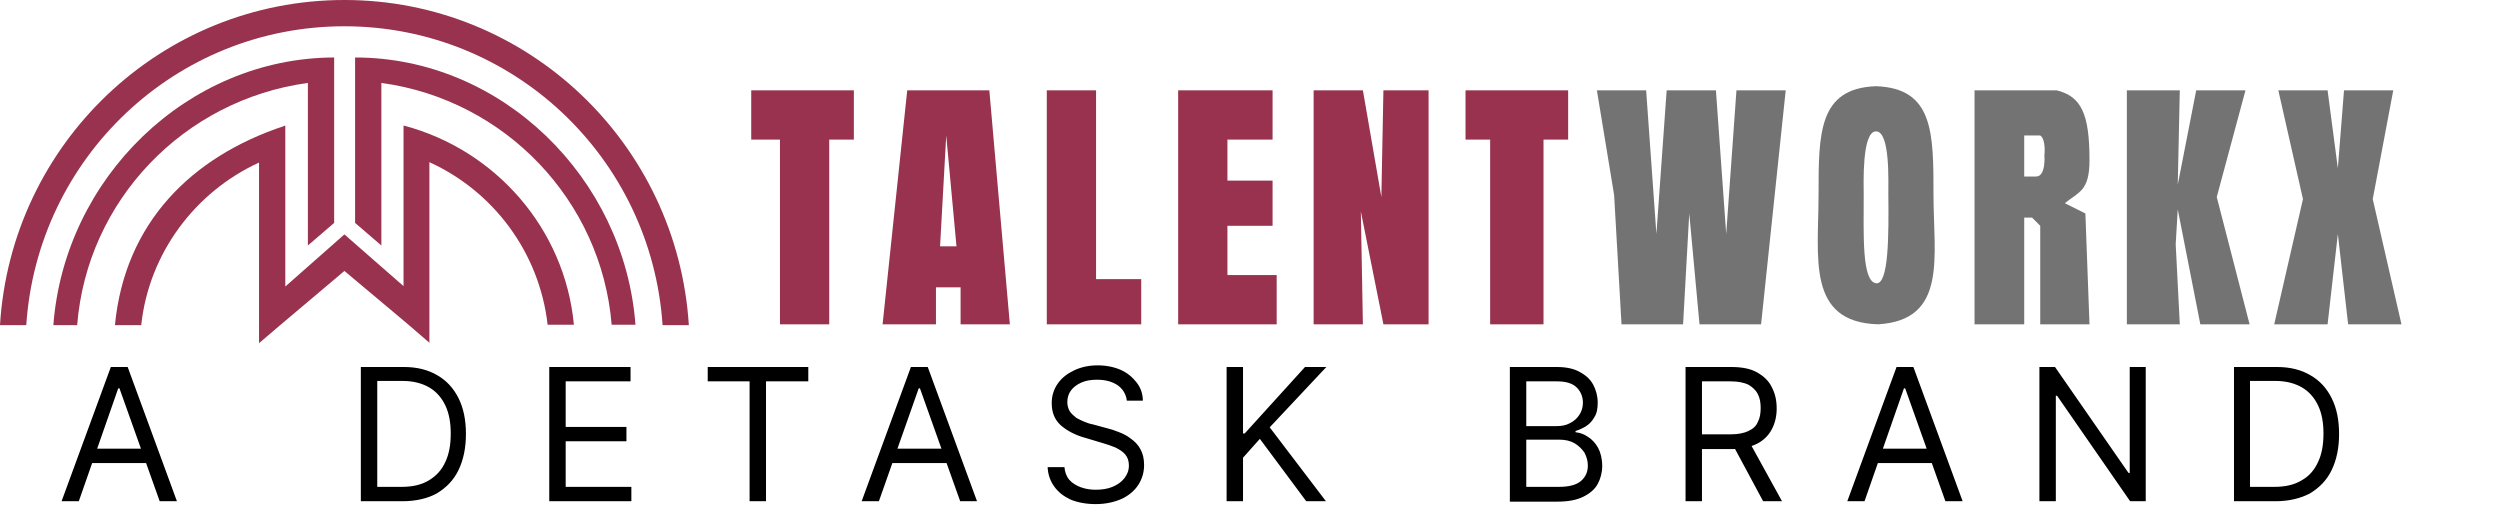
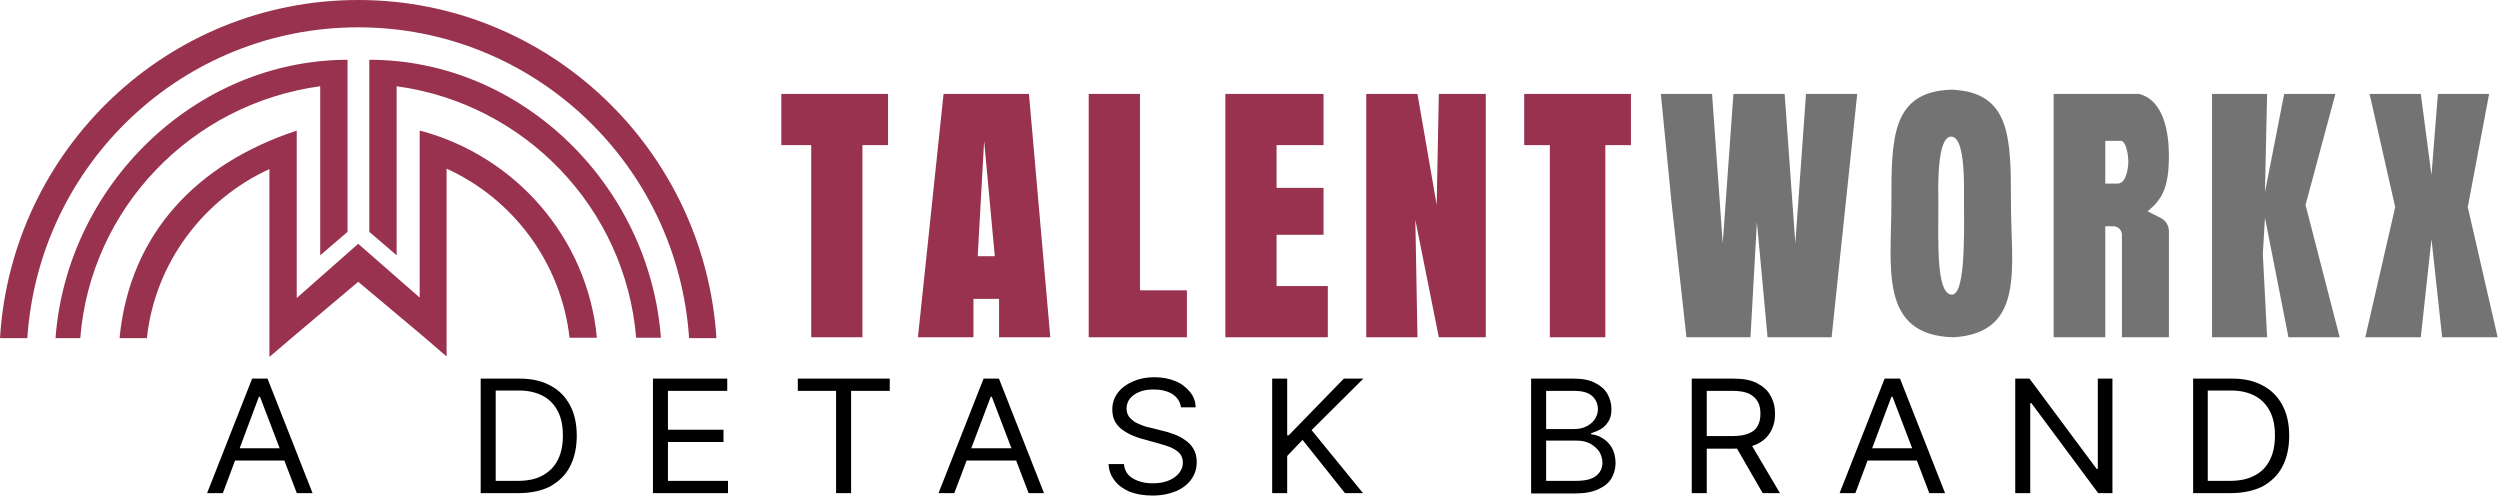
- <svg xmlns="http://www.w3.org/2000/svg" width="609" height="128" viewBox="0 0 609 128" fill="none">
-   <path d="M19.2 122.1H15L27 89.4H31.1L43.1 122.1H38.9L29.1 94.6H28.8L19.2 122.1ZM20.7 109.3H37.4V112.8H20.7V109.3ZM98 122.1H87.9V89.4H98.4C101.6 89.4 104.3 90.1 106.5 91.4C108.8 92.7 110.5 94.6 111.7 97C112.9 99.4 113.5 102.3 113.5 105.7C113.5 109.1 112.9 112 111.7 114.5C110.5 117 108.7 118.8 106.4 120.2C104.2 121.4 101.4 122.1 98 122.1ZM91.9 118.6H97.8C100.5 118.6 102.7 118.1 104.5 117C106.3 115.9 107.6 114.5 108.5 112.5C109.4 110.6 109.8 108.3 109.8 105.6C109.8 103 109.4 100.7 108.5 98.8C107.6 96.9 106.3 95.4 104.6 94.4C102.9 93.4 100.7 92.8 98.2 92.8H91.9V118.6ZM133.8 122.1V89.4H153.6V92.9H137.8V104H152.6V107.5H137.8V118.6H153.8V122.1H133.8ZM172.4 92.9V89.4H196.9V92.9H186.6V122.1H182.6V92.9H172.4ZM214.1 122.1H209.9L221.9 89.4H226L238 122.1H233.9L224.1 94.6H223.8L214.1 122.1ZM215.6 109.3H232.3V112.8H215.6V109.3ZM274.5 97.6C274.3 96 273.5 94.7 272.2 93.8C270.8 92.9 269.2 92.5 267.2 92.5C265.8 92.5 264.5 92.7 263.4 93.2C262.3 93.7 261.5 94.3 260.9 95.1C260.3 95.9 260 96.9 260 97.9C260 98.8 260.2 99.5 260.6 100.2C261 100.8 261.6 101.3 262.2 101.8C262.9 102.2 263.6 102.5 264.3 102.8C265 103.1 265.7 103.3 266.3 103.4L269.6 104.3C270.5 104.5 271.4 104.8 272.4 105.2C273.5 105.6 274.5 106.1 275.4 106.8C276.4 107.5 277.2 108.3 277.8 109.4C278.4 110.5 278.7 111.7 278.7 113.3C278.7 115.1 278.2 116.7 277.3 118.1C276.4 119.5 275 120.7 273.3 121.5C271.5 122.3 269.4 122.8 266.9 122.8C264.6 122.8 262.5 122.4 260.8 121.7C259.1 120.9 257.8 119.9 256.8 118.5C255.8 117.1 255.3 115.6 255.2 113.8H259.3C259.4 115 259.8 116.1 260.5 116.9C261.2 117.7 262.2 118.3 263.3 118.7C264.4 119.1 265.6 119.3 266.9 119.3C268.4 119.3 269.8 119.1 271 118.6C272.2 118.1 273.2 117.4 273.9 116.5C274.6 115.6 275 114.6 275 113.4C275 112.3 274.7 111.4 274.1 110.7C273.5 110 272.7 109.5 271.7 109C270.7 108.6 269.6 108.2 268.5 107.9L264.5 106.7C261.9 106 259.9 104.9 258.4 103.6C256.9 102.2 256.2 100.5 256.2 98.2C256.2 96.4 256.7 94.8 257.7 93.4C258.7 92 260 91 261.7 90.2C263.4 89.4 265.3 89 267.4 89C269.5 89 271.4 89.4 273 90.1C274.6 90.8 275.9 91.9 276.9 93.2C277.9 94.5 278.4 96 278.4 97.6H274.5ZM298.8 122.1V89.4H302.8V105.6H303.2L317.9 89.4H323.1L309.3 104.1L323 122.1H318.2L306.9 106.9L302.8 111.5V122.1H298.8ZM367.8 122.1V89.4H379.2C381.5 89.4 383.4 89.8 384.8 90.6C386.3 91.4 387.4 92.4 388.1 93.7C388.8 95 389.2 96.5 389.2 98.1C389.2 99.5 389 100.7 388.4 101.6C387.9 102.5 387.3 103.2 386.4 103.8C385.6 104.3 384.7 104.7 383.8 105V105.3C384.8 105.4 385.8 105.7 386.8 106.4C387.8 107 388.7 108 389.3 109.1C389.9 110.2 390.3 111.8 390.3 113.5C390.3 115.1 389.9 116.6 389.2 117.9C388.5 119.2 387.3 120.2 385.7 121C384.1 121.8 382 122.2 379.4 122.2H367.8V122.1ZM371.8 118.6H379.7C382.3 118.6 384.1 118.1 385.2 117.1C386.3 116.1 386.8 114.9 386.8 113.4C386.8 112.3 386.5 111.3 386 110.3C385.4 109.4 384.6 108.6 383.6 108C382.6 107.4 381.3 107.1 379.9 107.1H371.8V118.6ZM371.8 103.8H379.2C380.4 103.8 381.5 103.6 382.4 103.1C383.4 102.6 384.1 102 384.7 101.1C385.3 100.2 385.6 99.2 385.6 98.1C385.6 96.7 385.1 95.4 384.1 94.4C383.1 93.4 381.5 92.9 379.3 92.9H371.8V103.8ZM410.6 122.1V89.4H421.7C424.3 89.4 426.4 89.8 428 90.7C429.6 91.6 430.9 92.8 431.6 94.3C432.4 95.8 432.8 97.5 432.8 99.5C432.8 101.4 432.4 103.1 431.6 104.6C430.8 106.1 429.6 107.3 428 108.1C426.4 108.9 424.3 109.4 421.8 109.4H412.9V105.8H421.7C423.4 105.8 424.9 105.5 425.9 105C427 104.5 427.8 103.8 428.2 102.8C428.7 101.9 428.9 100.7 428.9 99.4C428.9 98.1 428.7 96.9 428.2 96C427.7 95 426.9 94.3 425.9 93.7C424.8 93.2 423.4 92.9 421.6 92.9H414.6V122.1H410.6ZM426 107.4L434.1 122.1H429.5L421.6 107.4H426ZM454.2 122.1H450L462 89.4H466.1L478.1 122.1H473.9L464.1 94.6H463.8L454.2 122.1ZM455.8 109.3H472.5V112.8H455.8V109.3ZM522.7 89.4V122.1H518.9L501.1 96.4H500.8V122.1H496.8V89.4H500.6L518.5 115.2H518.8V89.4H522.7ZM554.3 122.1H544.2V89.4H554.7C557.9 89.4 560.6 90.1 562.8 91.4C565.1 92.7 566.8 94.6 568 97C569.2 99.4 569.8 102.3 569.8 105.7C569.8 109.1 569.2 112 568 114.5C566.8 117 565 118.8 562.7 120.2C560.4 121.4 557.6 122.1 554.3 122.1ZM548.1 118.6H554C556.7 118.6 558.9 118.1 560.7 117C562.5 116 563.8 114.5 564.7 112.5C565.6 110.6 566 108.3 566 105.6C566 103 565.6 100.7 564.7 98.8C563.8 96.9 562.5 95.4 560.8 94.4C559.1 93.4 556.9 92.8 554.4 92.8H548.1V118.6Z" fill="black" />
-   <path d="M190 79H202V34H208V22H183V34H190V79ZM234 79H246L241 22H221L215 79H228V70H234V79ZM229 60L230.5 33L233 60H229ZM255 79H278V68H267V22H255V79ZM299 67V55H310V44H299V34H310V22H287V79H311V67H299ZM337 22L336.5 48L332 22H320V79H332L331.5 51.5L337 79H348V22H337ZM363 79H376V34H382V22H357V34H363V79Z" fill="#98324E" />
-   <path d="M423 22L420.5 57L418 22H406L403.5 57L401 22H389L393.2 47.5L395 79H410L411.5 52L414 79H429L435 22H423ZM457.5 79C474.5 78 471 62.5 471 47.4C471 32.3 471 21.5 457 21C443 21.5 443 32.4 443 47.5C443 62.6 440 78.5 457.5 79ZM457 69C453.5 68.5 454 57 454 47.4C454 45 453.5 32 457 32C460.5 32 459.97 44.5 460 47.4C460.1 57.1 460.13 69.447 457 69ZM509 79L508 52L503 49.5C506.4 46.7 509 46.6 509 39C509 27.7 507 23.5 501 22H481V79H493.1V53H495L497 55V79H509ZM498 38C498.008 37.5 498.5 43 496 43H493.1V33H497C498.5 34 498 38 498 38ZM536 79H548L540 48L547 22H535L530.5 45L531 22H518.1V79H531L530 59.5L530.5 51L536 79ZM585 79L578 48.5L583 22H571L569.5 41L567 22H555L561 48.5L554 79H567L569.5 57L572 79H585Z" fill="#737373" />
-   <path fill-rule="evenodd" clip-rule="evenodd" d="M6.4 79.2C9.1 38.5 42.7 6.4 83.9 6.4C125 6.4 158.7 38.5 161.4 79.2H167.8C165 35 128.5 0 83.9 0C39.2 0 2.7 35 0 79.2H6.4Z" fill="#98324E" />
-   <path fill-rule="evenodd" clip-rule="evenodd" d="M92.9 35.9V29.5V20.2C123 24.3 146.5 48.8 149 79.1H154.8C152.1 43.3 122.2 14 86.5 14V19.6V28.8V35.1V54.3L92.9 59.8V35.9Z" fill="#98324E" />
-   <path fill-rule="evenodd" clip-rule="evenodd" d="M13 79.2H18.8C21.2 48.8 44.8 24.3 75 20.2V29.4V35.8V59.8L81.4 54.3V35.1V28.8V19.6V14C45.6 14.1 15.7 43.4 13 79.2Z" fill="#98324E" />
-   <path fill-rule="evenodd" clip-rule="evenodd" d="M104.6 39.5C120.2 46.6 131.4 61.5 133.4 79.1H139.8C137.6 55.7 120.7 36.5 98.4 30.6H98.3V37.1V69.7L83.9 57.1L69.5 69.8V37.1V30.6C69.4 30.6 69.3 30.6 69.2 30.7C46.6 38.2 30.4 54.3 28 79.2H34.4C36.3 61.6 47.6 46.7 63.1 39.6V83.6L67.9 79.5L83.9 66L98.2 78L99.5 79.1L104.6 83.5V39.5Z" fill="#98324E" />
+ <svg xmlns="http://www.w3.org/2000/svg" width="676" height="134" viewBox="0 0 676 134" fill="none">
+   <path d="M60.262 133.337H56L68.177 102.379H72.338L84.515 133.337H80.253L70.308 107.302H70.004L60.262 133.337ZM61.784 121.219H78.731V124.533H61.784V121.219ZM140.227 133.337H129.977V102.379H140.633C143.88 102.379 146.62 103.041 148.852 104.272C151.186 105.503 152.911 107.302 154.129 109.574C155.347 111.846 155.956 114.592 155.956 117.811C155.956 121.03 155.347 123.775 154.129 126.142C152.911 128.509 151.085 130.213 148.751 131.538C146.518 132.675 143.677 133.337 140.227 133.337ZM134.037 130.024H140.024C142.764 130.024 144.996 129.55 146.823 128.509C148.649 127.467 149.969 126.142 150.882 124.249C151.795 122.45 152.201 120.272 152.201 117.716C152.201 115.254 151.795 113.077 150.882 111.278C149.969 109.479 148.649 108.059 146.924 107.112C145.199 106.166 142.967 105.598 140.43 105.598H134.037V130.024ZM176.556 133.337V102.379H196.649V105.692H180.615V116.201H195.634V119.515H180.615V130.024H196.851V133.337H176.556ZM215.726 105.692V102.379H240.588V105.692H230.136V133.337H226.077V105.692H215.726ZM258.043 133.337H253.781L265.958 102.379H270.119L282.296 133.337H278.135L268.19 107.302H267.886L258.043 133.337ZM259.565 121.219H276.512V124.533H259.565V121.219ZM319.335 110.142C319.132 108.627 318.321 107.396 317.001 106.544C315.581 105.692 313.957 105.314 311.928 105.314C310.507 105.314 309.188 105.503 308.071 105.976C306.955 106.45 306.143 107.018 305.534 107.775C304.926 108.533 304.621 109.479 304.621 110.426C304.621 111.278 304.824 111.941 305.23 112.604C305.636 113.172 306.245 113.645 306.854 114.118C307.564 114.497 308.274 114.781 308.985 115.065C309.695 115.349 310.405 115.538 311.014 115.633L314.363 116.485C315.276 116.675 316.19 116.959 317.204 117.337C318.321 117.716 319.335 118.189 320.249 118.852C321.263 119.515 322.075 120.272 322.684 121.314C323.293 122.355 323.597 123.491 323.597 125.006C323.597 126.71 323.09 128.225 322.177 129.55C321.263 130.876 319.843 132.012 318.118 132.769C316.291 133.527 314.16 134 311.623 134C309.289 134 307.158 133.621 305.433 132.959C303.708 132.201 302.389 131.254 301.374 129.929C300.359 128.604 299.852 127.183 299.75 125.479H303.911C304.012 126.615 304.418 127.657 305.129 128.414C305.839 129.172 306.854 129.74 307.97 130.118C309.086 130.497 310.304 130.686 311.623 130.686C313.145 130.686 314.566 130.497 315.784 130.024C317.001 129.55 318.016 128.888 318.727 128.036C319.437 127.183 319.843 126.237 319.843 125.101C319.843 124.059 319.538 123.207 318.93 122.544C318.321 121.882 317.509 121.408 316.494 120.935C315.479 120.556 314.363 120.178 313.247 119.893L309.188 118.757C306.549 118.095 304.52 117.053 302.997 115.822C301.475 114.497 300.765 112.888 300.765 110.71C300.765 109.006 301.272 107.491 302.287 106.166C303.302 104.84 304.621 103.893 306.346 103.136C308.071 102.379 309.999 102 312.13 102C314.262 102 316.19 102.379 317.813 103.041C319.437 103.704 320.756 104.746 321.771 105.976C322.786 107.207 323.293 108.627 323.293 110.142H319.335ZM343.995 133.337V102.379H348.054V117.716H348.46L363.377 102.379H368.654L354.65 116.296L368.552 133.337H363.681L352.214 118.947L348.054 123.302V133.337H343.995ZM414.014 133.337V102.379H425.583C427.917 102.379 429.845 102.757 431.266 103.515C432.788 104.272 433.904 105.219 434.614 106.45C435.325 107.68 435.731 109.101 435.731 110.615C435.731 111.941 435.528 113.077 434.919 113.929C434.411 114.781 433.803 115.444 432.889 116.012C432.077 116.485 431.164 116.864 430.251 117.148V117.432C431.266 117.527 432.28 117.811 433.295 118.473C434.31 119.041 435.223 119.988 435.832 121.03C436.441 122.071 436.847 123.586 436.847 125.195C436.847 126.71 436.441 128.13 435.731 129.361C435.02 130.592 433.803 131.538 432.179 132.296C430.555 133.053 428.424 133.432 425.786 133.432H414.014V133.337ZM418.074 130.024H426.09C428.729 130.024 430.555 129.55 431.672 128.604C432.788 127.657 433.295 126.521 433.295 125.101C433.295 124.059 432.991 123.112 432.483 122.166C431.875 121.314 431.063 120.556 430.048 119.988C429.033 119.42 427.714 119.136 426.293 119.136H418.074V130.024ZM418.074 116.012H425.583C426.801 116.012 427.917 115.822 428.83 115.349C429.845 114.876 430.555 114.308 431.164 113.456C431.773 112.604 432.077 111.657 432.077 110.615C432.077 109.29 431.57 108.059 430.555 107.112C429.541 106.166 427.917 105.692 425.684 105.692H418.074V116.012ZM457.447 133.337V102.379H468.711C471.349 102.379 473.481 102.757 475.104 103.609C476.728 104.462 478.047 105.598 478.757 107.018C479.569 108.438 479.975 110.047 479.975 111.941C479.975 113.74 479.569 115.349 478.757 116.769C477.946 118.189 476.728 119.325 475.104 120.083C473.481 120.84 471.349 121.314 468.813 121.314H459.781V117.905H468.711C470.436 117.905 471.958 117.621 472.973 117.148C474.089 116.675 474.901 116.012 475.307 115.065C475.814 114.213 476.017 113.077 476.017 111.846C476.017 110.615 475.814 109.479 475.307 108.627C474.8 107.68 473.988 107.018 472.973 106.45C471.857 105.976 470.436 105.692 468.61 105.692H461.506V133.337H457.447ZM473.075 119.42L481.294 133.337H476.626L468.61 119.42H473.075ZM501.691 133.337H497.429L509.607 102.379H513.767L525.945 133.337H521.683L511.738 107.302H511.433L501.691 133.337ZM503.315 121.219H520.262V124.533H503.315V121.219ZM571.204 102.379V133.337H567.348L549.285 109.006H548.98V133.337H544.921V102.379H548.777L566.942 126.805H567.246V102.379H571.204ZM603.271 133.337H593.022V102.379H603.677C606.924 102.379 609.664 103.041 611.897 104.272C614.231 105.503 615.956 107.302 617.173 109.574C618.391 111.846 619 114.592 619 117.811C619 121.03 618.391 123.775 617.173 126.142C615.956 128.509 614.129 130.213 611.795 131.538C609.461 132.675 606.62 133.337 603.271 133.337ZM596.979 130.024H602.966C605.706 130.024 607.939 129.55 609.765 128.509C611.592 127.562 612.911 126.142 613.825 124.249C614.738 122.45 615.144 120.272 615.144 117.716C615.144 115.254 614.738 113.077 613.825 111.278C612.911 109.479 611.592 108.059 609.867 107.112C608.142 106.166 605.909 105.598 603.372 105.598H596.979V130.024Z" fill="black" />
+   <path d="M219.35 91.203H233.203V39.252H240.13V25.398H211.268V39.252H219.35V91.203ZM270.146 91.203H284L278.228 25.398H255.138L248.211 91.203H263.22V80.813H270.146V91.203ZM264.374 69.268L266.106 38.098L268.992 69.268H264.374ZM294.39 91.203H320.943V78.504H308.244V25.398H294.39V91.203ZM345.187 77.35V63.496H357.886V50.797H345.187V39.252H357.886V25.398H331.333V91.203H359.041V77.35H345.187ZM389.057 25.398L388.48 55.415L383.285 25.398H369.431V91.203H383.285L382.707 59.455L389.057 91.203H401.756V25.398H389.057ZM419.073 91.203H434.081V39.252H441.008V25.398H412.146V39.252H419.073V91.203Z" fill="#98324E" />
+   <path d="M488.342 25.398L485.455 65.805L482.569 25.398H468.715L465.829 65.805L462.943 25.398H449.089L451.976 54.722L456.016 91.203H473.333L475.065 60.032L477.951 91.203H495.268L502.195 25.398H488.342ZM528.171 91.203C547.797 90.049 543.756 72.154 543.756 54.722C543.756 37.289 543.756 24.821 527.594 24.244C511.431 24.821 511.431 37.405 511.431 54.837C511.431 72.27 507.968 90.626 528.171 91.203ZM527.594 79.659C523.553 79.081 524.13 65.805 524.13 54.722C524.13 51.951 523.553 36.943 527.594 36.943C531.634 36.943 531.022 51.374 531.057 54.722C531.172 65.92 531.208 80.175 527.594 79.659ZM586.472 91.203V62.505C586.472 60.99 585.616 59.605 584.26 58.927L580.699 57.146C584.624 53.914 586.472 50.797 586.472 42.138C586.472 36.366 585.317 27.13 578.39 25.398H555.301V91.203H569.27V61.187H571.463C572.739 61.187 573.772 62.221 573.772 63.496V63.496V91.203H586.472ZM575.504 43.87C575.513 43.293 575.504 49.642 572.618 49.642H569.27V38.098H573.772C575.504 39.252 575.504 43.87 575.504 43.87ZM618.797 91.203H632.65L623.415 55.415L631.496 25.398H617.642L612.447 51.951L613.024 25.398H598.132V91.203H613.024L611.87 68.691L612.447 58.878L618.797 91.203ZM675.366 91.203L667.285 55.992L673.057 25.398H659.203L657.472 47.333L654.585 25.398H640.732L647.659 55.992L639.577 91.203H654.585L657.472 64.65L660.358 91.203H675.366Z" fill="#737373" />
+   <path fill-rule="evenodd" clip-rule="evenodd" d="M7.389 91.434C10.506 44.447 49.296 7.389 96.86 7.389C144.309 7.389 183.215 44.447 186.332 91.434H193.72C190.488 40.407 148.35 0 96.86 0C45.255 0 3.117 40.407 0 91.434H7.389Z" fill="#98324E" />
+   <path fill-rule="evenodd" clip-rule="evenodd" d="M107.25 41.446V34.057V23.32C142 28.054 169.13 56.338 172.016 91.319H178.712C175.595 49.989 141.076 16.163 99.862 16.163V22.628V33.249V40.522V62.688L107.25 69.037V41.446Z" fill="#98324E" />
+   <path fill-rule="evenodd" clip-rule="evenodd" d="M15.008 91.434H21.704C24.475 56.338 51.72 28.054 86.585 23.32V33.941V41.33V69.037L93.974 62.688V40.522V33.249V22.628V16.163C52.644 16.278 18.125 50.104 15.008 91.434Z" fill="#98324E" />
+   <path fill-rule="evenodd" clip-rule="evenodd" d="M120.758 45.602C138.767 53.798 151.698 71 154.006 91.319H161.395C158.855 64.304 139.345 42.138 113.6 35.327H113.485V42.831V80.467L96.86 65.92L80.236 80.582V42.831V35.327C80.12 35.327 80.005 35.327 79.889 35.442C53.798 44.101 35.096 62.688 32.325 91.434H39.714C41.907 71.115 54.953 53.914 72.847 45.717V96.514L78.389 91.781L96.86 76.195L113.369 90.049L114.87 91.319L120.758 96.398V45.602Z" fill="#98324E" />
</svg>
